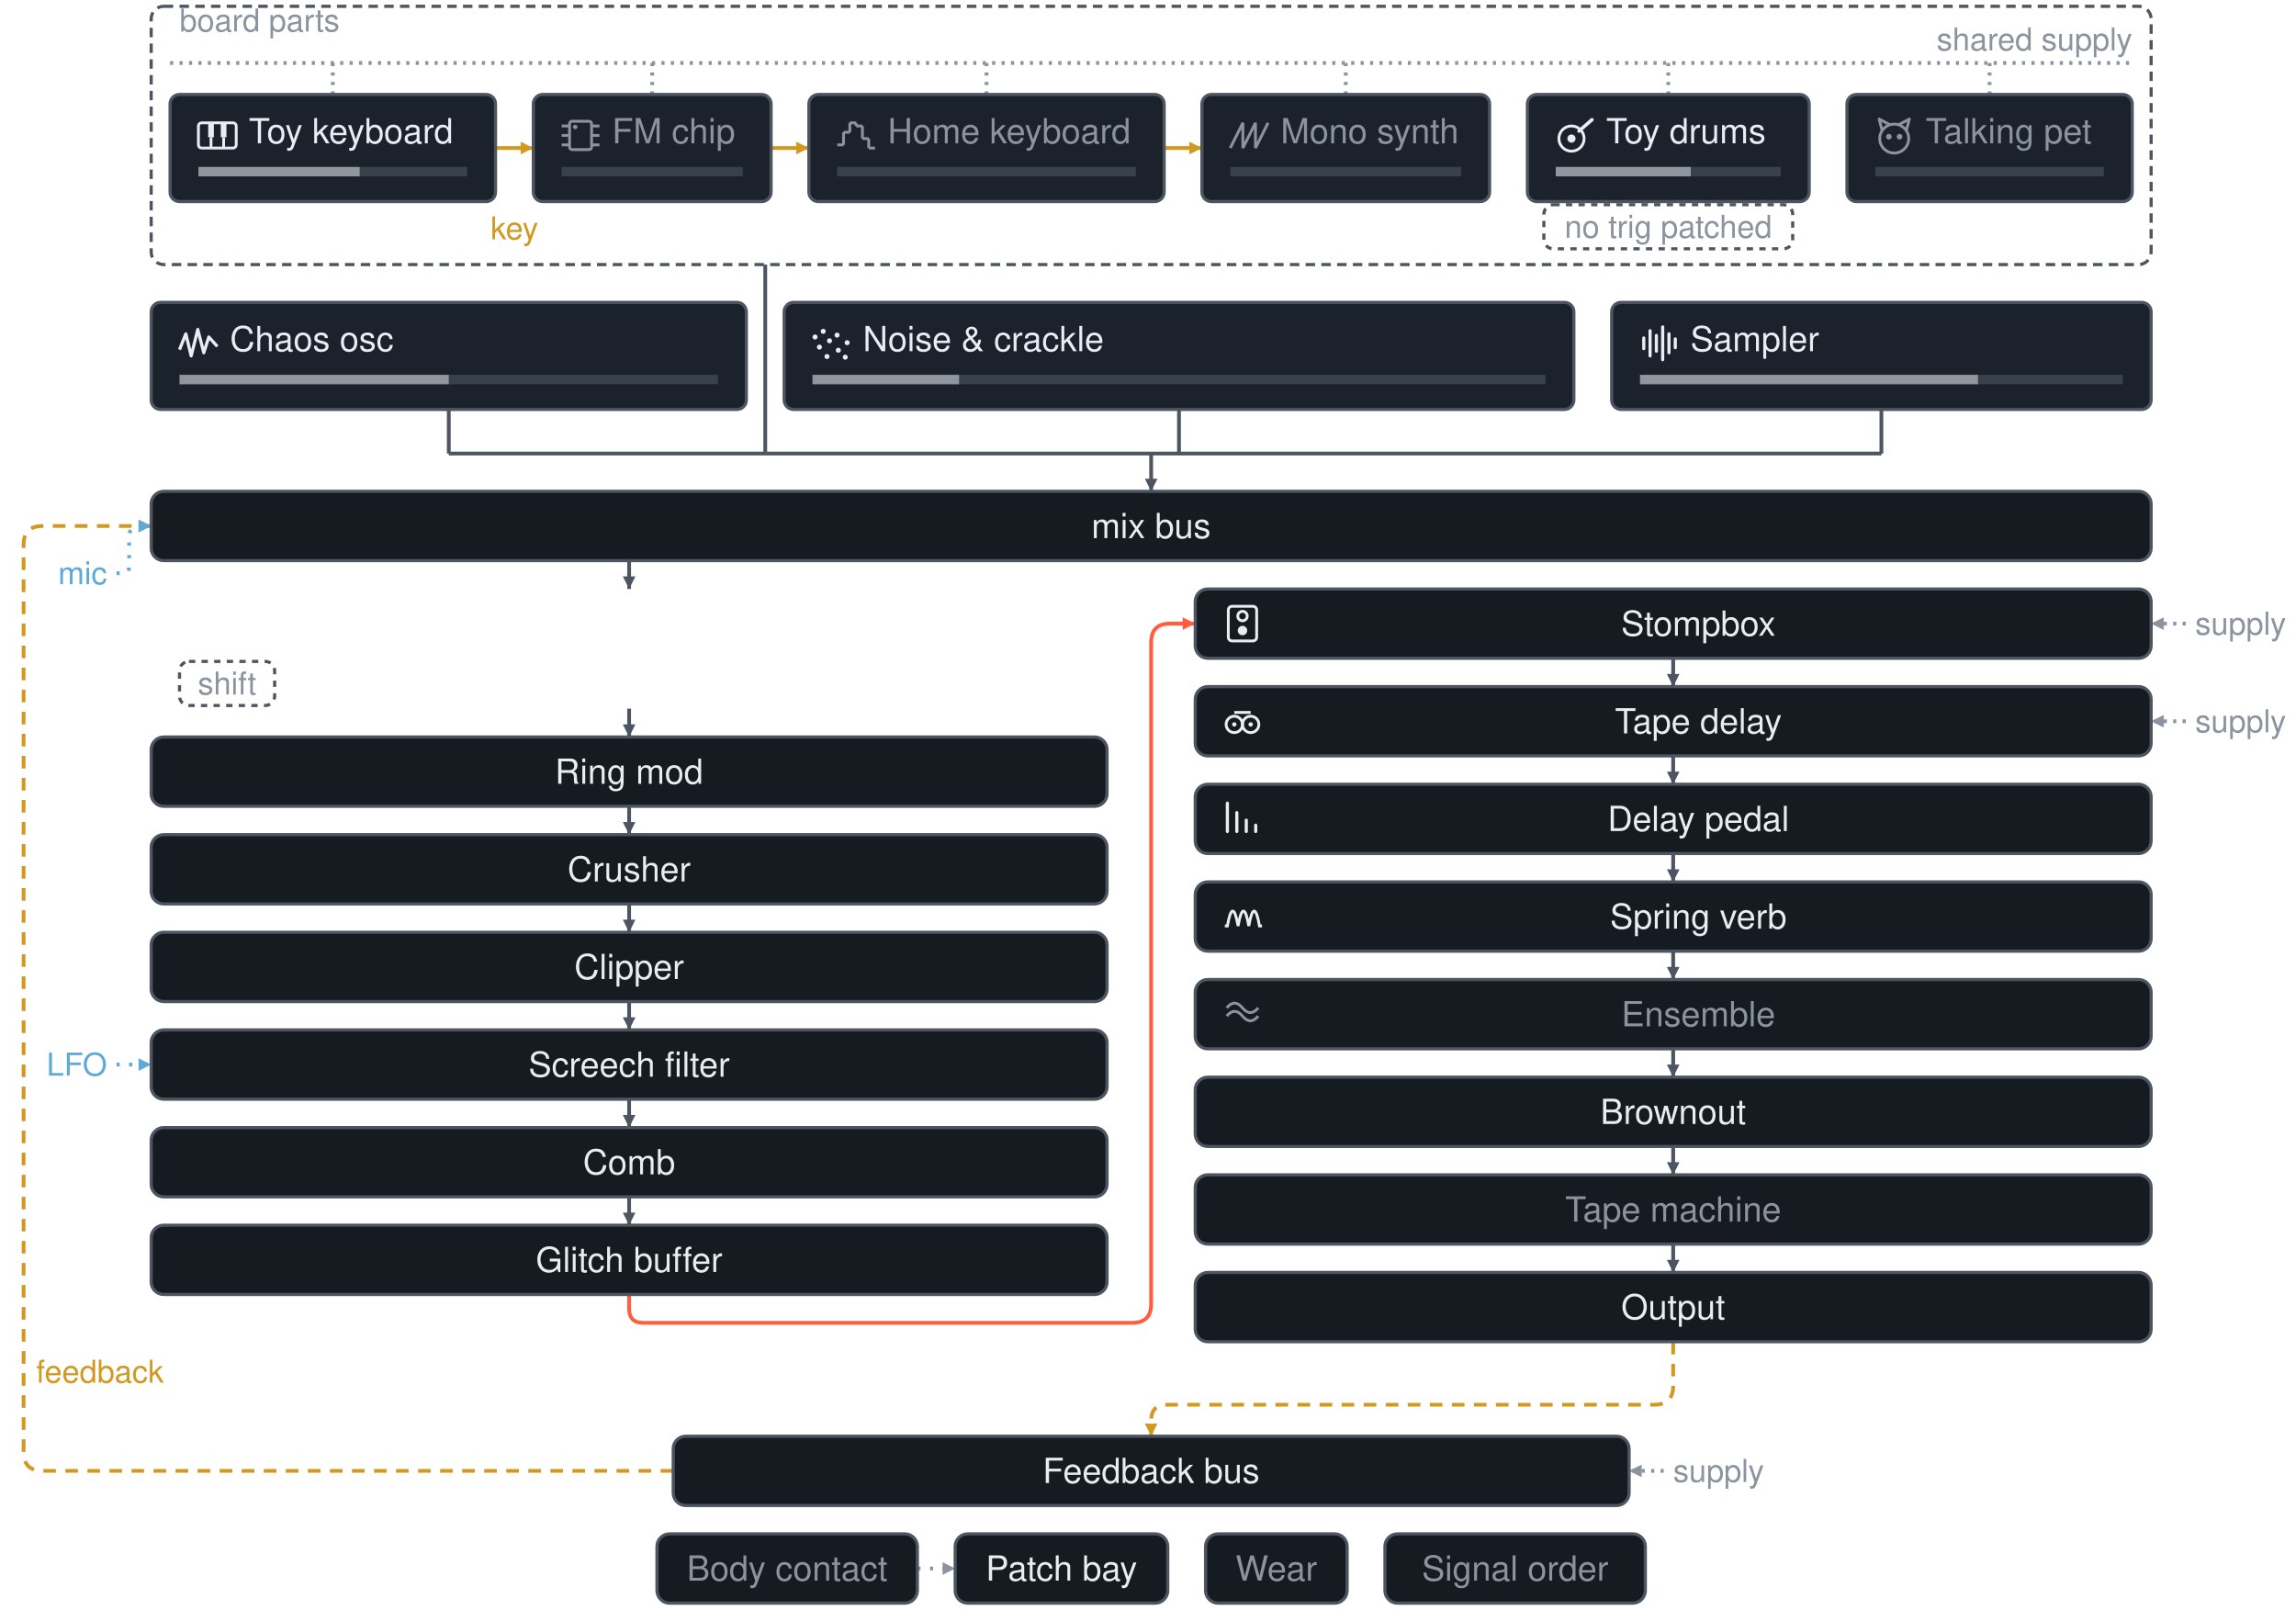
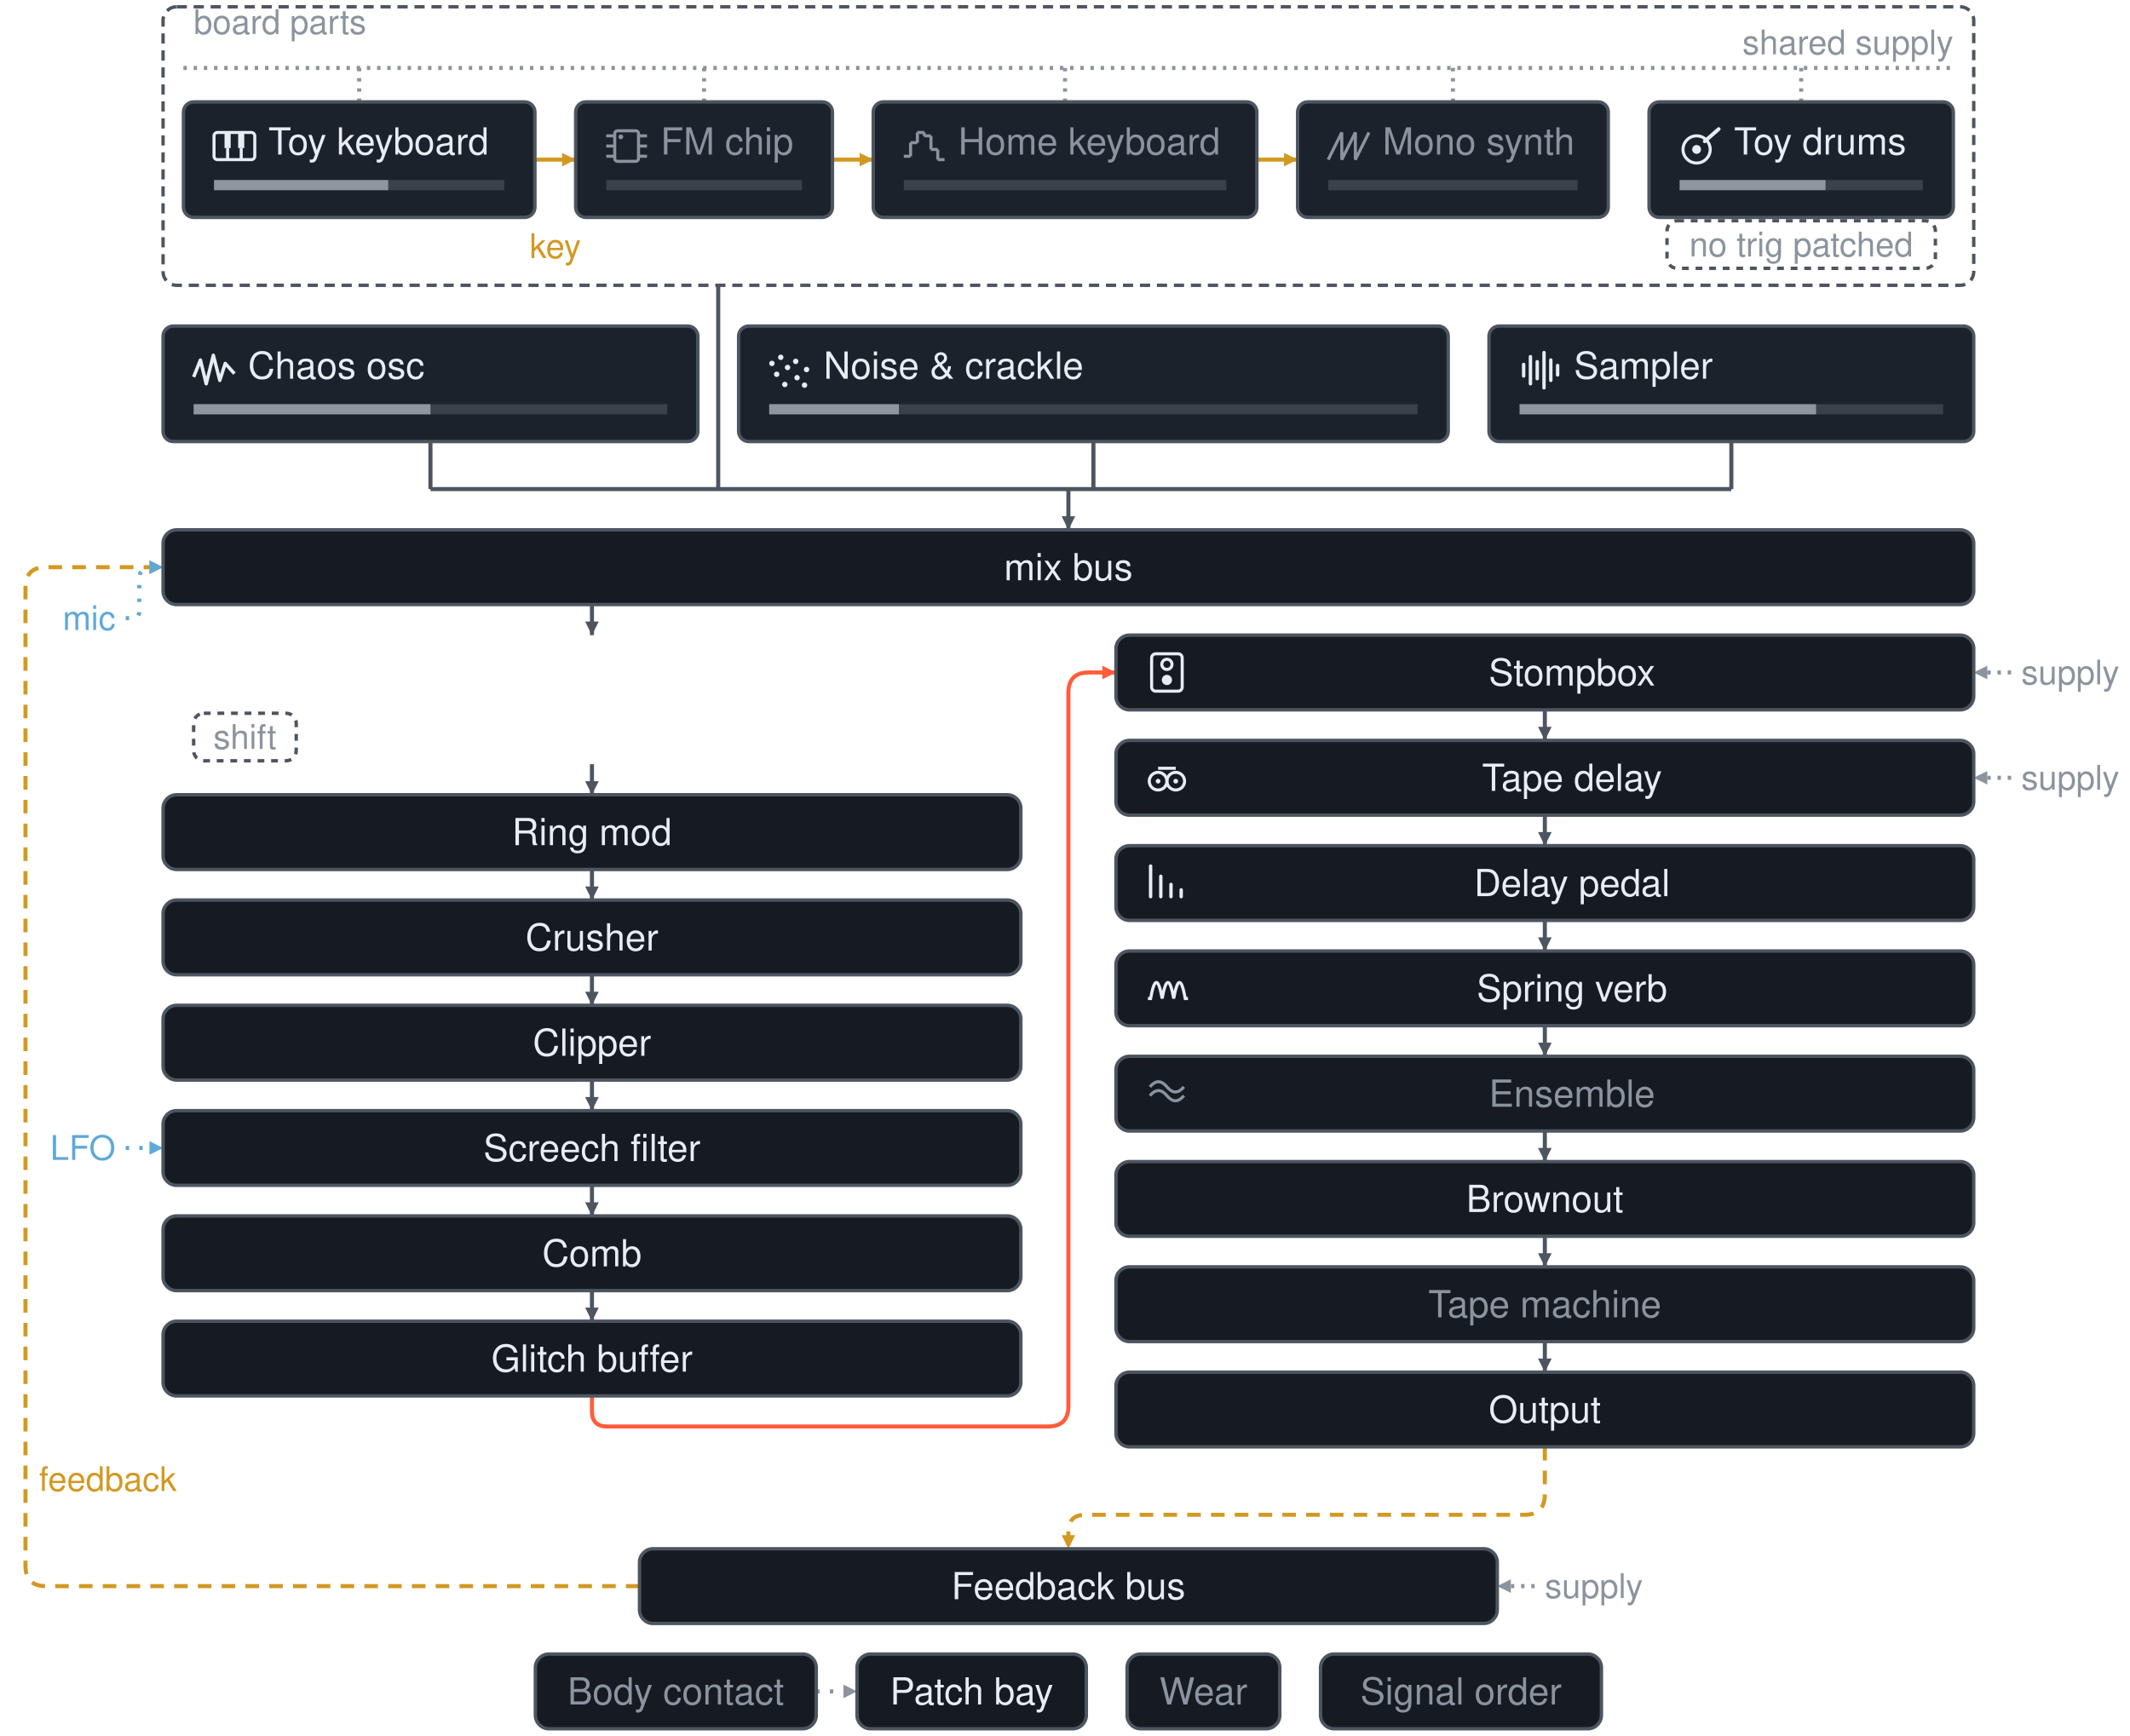
- <svg xmlns="http://www.w3.org/2000/svg" viewBox="0 0 729 511" width="729" height="511" font-family="Helvetica, Arial, sans-serif">
-   <g class="wire">
-     <path class="line" d="M 54 20 L 677 20" fill="none" stroke="#8b949e" stroke-width="1.2" stroke-dasharray="1 2" />
-     <path class="head" d="" fill="#8b949e" />
-     <text x="677" y="16" fill="#8b949e" font-size="10" text-anchor="end">shared supply</text>
-   </g>
-   <g class="wire">
-     <path class="line" d="M 105.67 20 L 105.67 30" fill="none" stroke="#8b949e" stroke-width="1.2" stroke-dasharray="1 2" />
-     <path class="head" d="" fill="#8b949e" />
-   </g>
-   <g class="wire">
-     <path class="line" d="M 529.7 20 L 529.7 30" fill="none" stroke="#8b949e" stroke-width="1.2" stroke-dasharray="1 2" />
-     <path class="head" d="" fill="#8b949e" />
-   </g>
-   <g class="wire">
-     <path class="line" d="M 207.08 20 L 207.08 30" fill="none" stroke="#8b949e" stroke-width="1.2" stroke-dasharray="1 2" />
-     <path class="head" d="" fill="#8b949e" />
-   </g>
-   <g class="wire">
-     <path class="line" d="M 313.23 20 L 313.23 30" fill="none" stroke="#8b949e" stroke-width="1.2" stroke-dasharray="1 2" />
-     <path class="head" d="" fill="#8b949e" />
-   </g>
-   <g class="wire">
-     <path class="line" d="M 427.29 20 L 427.29 30" fill="none" stroke="#8b949e" stroke-width="1.2" stroke-dasharray="1 2" />
-     <path class="head" d="" fill="#8b949e" />
-   </g>
-   <g class="wire">
-     <path class="line" d="M 631.72 20 L 631.72 30" fill="none" stroke="#8b949e" stroke-width="1.2" stroke-dasharray="1 2" />
-     <path class="head" d="" fill="#8b949e" />
-   </g>
-   <g class="wire">
-     <path class="line" d="M 157.33 47 L 169.33 47" fill="none" stroke="#d29922" stroke-width="1.2" />
-     <path class="head" d="M 169.33 47 L 165.33 49 L 165.33 45 Z" fill="#d29922" />
-     <text x="163.333" y="76" fill="#d29922" font-size="10" text-anchor="middle">key</text>
-   </g>
-   <g class="wire">
-     <path class="line" d="M 244.83 47 L 256.83 47" fill="none" stroke="#d29922" stroke-width="1.2" />
-     <path class="head" d="M 256.83 47 L 252.83 49 L 252.83 45 Z" fill="#d29922" />
-   </g>
-   <g class="wire">
-     <path class="line" d="M 369.62 47 L 381.62 47" fill="none" stroke="#d29922" stroke-width="1.2" />
-     <path class="head" d="M 381.62 47 L 377.62 49 L 377.62 45 Z" fill="#d29922" />
-   </g>
-   <g class="wire">
-     <path class="line" d="M 242.97 84 L 242.97 144" fill="none" stroke="#4d5560" stroke-width="1.2" />
-     <path class="head" d="" fill="#4d5560" />
-   </g>
-   <g class="wire">
-     <path class="line" d="M 142.49 130 L 142.49 144" fill="none" stroke="#4d5560" stroke-width="1.2" />
-     <path class="head" d="" fill="#4d5560" />
-   </g>
-   <g class="wire">
-     <path class="line" d="M 374.34 130 L 374.34 144" fill="none" stroke="#4d5560" stroke-width="1.2" />
-     <path class="head" d="" fill="#4d5560" />
-   </g>
-   <g class="wire">
-     <path class="line" d="M 597.36 130 L 597.36 144" fill="none" stroke="#4d5560" stroke-width="1.2" />
-     <path class="head" d="" fill="#4d5560" />
-   </g>
-   <g class="wire">
-     <path class="line" d="M 142.49 144 L 597.36 144" fill="none" stroke="#4d5560" stroke-width="1.2" />
-     <path class="head" d="" fill="#4d5560" />
-   </g>
-   <g class="wire">
-     <path class="line" d="M 365.5 144 L 365.5 156" fill="none" stroke="#4d5560" stroke-width="1.2" />
-     <path class="head" d="M 365.5 156 L 363.5 152 L 367.5 152 Z" fill="#4d5560" />
-   </g>
-   <g class="wire">
-     <path class="line" d="M 199.75 178 L 199.75 187" fill="none" stroke="#4d5560" stroke-width="1.2" />
-     <path class="head" d="M 199.75 187 L 197.75 183 L 201.75 183 Z" fill="#4d5560" />
-   </g>
-   <g class="wire">
-     <path class="line" d="M 199.75 225 L 199.75 234" fill="none" stroke="#4d5560" stroke-width="1.2" />
-     <path class="head" d="M 199.75 234 L 197.75 230 L 201.75 230 Z" fill="#4d5560" />
-   </g>
-   <g class="wire">
-     <path class="line" d="M 199.75 256 L 199.75 265" fill="none" stroke="#4d5560" stroke-width="1.2" />
-     <path class="head" d="M 199.75 265 L 197.75 261 L 201.75 261 Z" fill="#4d5560" />
-   </g>
-   <g class="wire">
-     <path class="line" d="M 199.75 287 L 199.75 296" fill="none" stroke="#4d5560" stroke-width="1.2" />
-     <path class="head" d="M 199.75 296 L 197.75 292 L 201.75 292 Z" fill="#4d5560" />
-   </g>
-   <g class="wire">
-     <path class="line" d="M 199.75 318 L 199.75 327" fill="none" stroke="#4d5560" stroke-width="1.2" />
-     <path class="head" d="M 199.75 327 L 197.75 323 L 201.75 323 Z" fill="#4d5560" />
-   </g>
-   <g class="wire">
-     <path class="line" d="M 199.75 349 L 199.75 358" fill="none" stroke="#4d5560" stroke-width="1.2" />
-     <path class="head" d="M 199.75 358 L 197.75 354 L 201.75 354 Z" fill="#4d5560" />
-   </g>
-   <g class="wire">
-     <path class="line" d="M 199.75 380 L 199.75 389" fill="none" stroke="#4d5560" stroke-width="1.2" />
-     <path class="head" d="M 199.75 389 L 197.75 385 L 201.75 385 Z" fill="#4d5560" />
-   </g>
-   <g class="wire">
-     <path class="line" d="M 531.25 209 L 531.25 218" fill="none" stroke="#4d5560" stroke-width="1.2" />
-     <path class="head" d="M 531.25 218 L 529.25 214 L 533.25 214 Z" fill="#4d5560" />
-   </g>
-   <g class="wire">
-     <path class="line" d="M 531.25 240 L 531.25 249" fill="none" stroke="#4d5560" stroke-width="1.2" />
-     <path class="head" d="M 531.25 249 L 529.25 245 L 533.25 245 Z" fill="#4d5560" />
-   </g>
-   <g class="wire">
-     <path class="line" d="M 531.25 271 L 531.25 280" fill="none" stroke="#4d5560" stroke-width="1.2" />
-     <path class="head" d="M 531.25 280 L 529.25 276 L 533.25 276 Z" fill="#4d5560" />
-   </g>
-   <g class="wire">
-     <path class="line" d="M 531.25 302 L 531.25 311" fill="none" stroke="#4d5560" stroke-width="1.2" />
-     <path class="head" d="M 531.25 311 L 529.25 307 L 533.25 307 Z" fill="#4d5560" />
-   </g>
-   <g class="wire">
-     <path class="line" d="M 531.25 333 L 531.25 342" fill="none" stroke="#4d5560" stroke-width="1.2" />
-     <path class="head" d="M 531.25 342 L 529.25 338 L 533.25 338 Z" fill="#4d5560" />
-   </g>
-   <g class="wire">
-     <path class="line" d="M 531.25 364 L 531.25 373" fill="none" stroke="#4d5560" stroke-width="1.2" />
-     <path class="head" d="M 531.25 373 L 529.25 369 L 533.25 369 Z" fill="#4d5560" />
-   </g>
-   <g class="wire">
-     <path class="line" d="M 531.25 395 L 531.25 404" fill="none" stroke="#4d5560" stroke-width="1.2" />
-     <path class="head" d="M 531.25 404 L 529.25 400 L 533.25 400 Z" fill="#4d5560" />
-   </g>
-   <g class="wire">
-     <path class="line" d="M 199.75 411 L 199.75 415.5 Q 199.75 420 204.25 420 L 359.5 420 Q 365.5 420 365.5 414 L 365.5 204 Q 365.5 198 371.5 198 L 379.5 198" fill="none" stroke="#ff5d3b" stroke-width="1.2" />
-     <path class="head" d="M 379.5 198 L 375.5 200 L 375.5 196 Z" fill="#ff5d3b" />
-   </g>
-   <g class="wire">
-     <path class="line" d="M 531.25 426 L 531.25 440 Q 531.25 446 525.25 446 L 370.5 446 Q 365.5 446 365.5 451 L 365.5 456" fill="none" stroke="#d29922" stroke-width="1.2" stroke-dasharray="4 3" />
-     <path class="head" d="M 365.5 456 L 363.5 452 L 367.5 452 Z" fill="#d29922" />
-   </g>
-   <g class="wire">
-     <path class="line" d="M 213.75 467 L 13.5 467 Q 7.5 467 7.5 461 L 7.5 173 Q 7.5 167 13.5 167 L 48 167" fill="none" stroke="#d29922" stroke-width="1.2" stroke-dasharray="4 3" />
+ <svg xmlns="http://www.w3.org/2000/svg" viewBox="0 0 627 511" width="627" height="511" font-family="Helvetica, Arial, sans-serif">
+   <g class="wire">
+     <path class="line" d="M 54 20 L 575 20" fill="none" stroke="#8b949e" stroke-width="1.2" stroke-dasharray="1 2" />
+     <path class="head" d="" fill="#8b949e" />
+     <text x="575" y="16" fill="#8b949e" font-size="10" text-anchor="end">shared supply</text>
+   </g>
+   <g class="wire">
+     <path class="line" d="M 105.73 20 L 105.73 30" fill="none" stroke="#8b949e" stroke-width="1.2" stroke-dasharray="1 2" />
+     <path class="head" d="" fill="#8b949e" />
+   </g>
+   <g class="wire">
+     <path class="line" d="M 530.21 20 L 530.21 30" fill="none" stroke="#8b949e" stroke-width="1.2" stroke-dasharray="1 2" />
+     <path class="head" d="" fill="#8b949e" />
+   </g>
+   <g class="wire">
+     <path class="line" d="M 207.25 20 L 207.25 30" fill="none" stroke="#8b949e" stroke-width="1.2" stroke-dasharray="1 2" />
+     <path class="head" d="" fill="#8b949e" />
+   </g>
+   <g class="wire">
+     <path class="line" d="M 313.51 20 L 313.51 30" fill="none" stroke="#8b949e" stroke-width="1.2" stroke-dasharray="1 2" />
+     <path class="head" d="" fill="#8b949e" />
+   </g>
+   <g class="wire">
+     <path class="line" d="M 427.7 20 L 427.7 30" fill="none" stroke="#8b949e" stroke-width="1.2" stroke-dasharray="1 2" />
+     <path class="head" d="" fill="#8b949e" />
+   </g>
+   <g class="wire">
+     <path class="line" d="M 157.46 47 L 169.46 47" fill="none" stroke="#d29922" stroke-width="1.2" />
+     <path class="head" d="M 169.46 47 L 165.46 49 L 165.46 45 Z" fill="#d29922" />
+     <text x="163.457" y="76" fill="#d29922" font-size="10" text-anchor="middle">key</text>
+   </g>
+   <g class="wire">
+     <path class="line" d="M 245.04 47 L 257.04 47" fill="none" stroke="#d29922" stroke-width="1.2" />
+     <path class="head" d="M 257.04 47 L 253.04 49 L 253.04 45 Z" fill="#d29922" />
+   </g>
+   <g class="wire">
+     <path class="line" d="M 369.97 47 L 381.97 47" fill="none" stroke="#d29922" stroke-width="1.2" />
+     <path class="head" d="M 381.97 47 L 377.97 49 L 377.97 45 Z" fill="#d29922" />
+   </g>
+   <g class="wire">
+     <path class="line" d="M 211.42 84 L 211.42 144" fill="none" stroke="#4d5560" stroke-width="1.2" />
+     <path class="head" d="" fill="#4d5560" />
+   </g>
+   <g class="wire">
+     <path class="line" d="M 126.71 130 L 126.71 144" fill="none" stroke="#4d5560" stroke-width="1.2" />
+     <path class="head" d="" fill="#4d5560" />
+   </g>
+   <g class="wire">
+     <path class="line" d="M 321.87 130 L 321.87 144" fill="none" stroke="#4d5560" stroke-width="1.2" />
+     <path class="head" d="" fill="#4d5560" />
+   </g>
+   <g class="wire">
+     <path class="line" d="M 509.65 130 L 509.65 144" fill="none" stroke="#4d5560" stroke-width="1.2" />
+     <path class="head" d="" fill="#4d5560" />
+   </g>
+   <g class="wire">
+     <path class="line" d="M 126.71 144 L 509.65 144" fill="none" stroke="#4d5560" stroke-width="1.2" />
+     <path class="head" d="" fill="#4d5560" />
+   </g>
+   <g class="wire">
+     <path class="line" d="M 314.5 144 L 314.5 156" fill="none" stroke="#4d5560" stroke-width="1.2" />
+     <path class="head" d="M 314.5 156 L 312.5 152 L 316.5 152 Z" fill="#4d5560" />
+   </g>
+   <g class="wire">
+     <path class="line" d="M 174.25 178 L 174.25 187" fill="none" stroke="#4d5560" stroke-width="1.2" />
+     <path class="head" d="M 174.25 187 L 172.25 183 L 176.25 183 Z" fill="#4d5560" />
+   </g>
+   <g class="wire">
+     <path class="line" d="M 174.25 225 L 174.25 234" fill="none" stroke="#4d5560" stroke-width="1.2" />
+     <path class="head" d="M 174.25 234 L 172.25 230 L 176.25 230 Z" fill="#4d5560" />
+   </g>
+   <g class="wire">
+     <path class="line" d="M 174.25 256 L 174.25 265" fill="none" stroke="#4d5560" stroke-width="1.2" />
+     <path class="head" d="M 174.25 265 L 172.25 261 L 176.25 261 Z" fill="#4d5560" />
+   </g>
+   <g class="wire">
+     <path class="line" d="M 174.25 287 L 174.25 296" fill="none" stroke="#4d5560" stroke-width="1.2" />
+     <path class="head" d="M 174.25 296 L 172.25 292 L 176.25 292 Z" fill="#4d5560" />
+   </g>
+   <g class="wire">
+     <path class="line" d="M 174.25 318 L 174.25 327" fill="none" stroke="#4d5560" stroke-width="1.2" />
+     <path class="head" d="M 174.25 327 L 172.25 323 L 176.25 323 Z" fill="#4d5560" />
+   </g>
+   <g class="wire">
+     <path class="line" d="M 174.25 349 L 174.25 358" fill="none" stroke="#4d5560" stroke-width="1.2" />
+     <path class="head" d="M 174.25 358 L 172.25 354 L 176.25 354 Z" fill="#4d5560" />
+   </g>
+   <g class="wire">
+     <path class="line" d="M 174.25 380 L 174.25 389" fill="none" stroke="#4d5560" stroke-width="1.2" />
+     <path class="head" d="M 174.25 389 L 172.25 385 L 176.25 385 Z" fill="#4d5560" />
+   </g>
+   <g class="wire">
+     <path class="line" d="M 454.75 209 L 454.75 218" fill="none" stroke="#4d5560" stroke-width="1.2" />
+     <path class="head" d="M 454.75 218 L 452.75 214 L 456.75 214 Z" fill="#4d5560" />
+   </g>
+   <g class="wire">
+     <path class="line" d="M 454.75 240 L 454.75 249" fill="none" stroke="#4d5560" stroke-width="1.2" />
+     <path class="head" d="M 454.75 249 L 452.75 245 L 456.75 245 Z" fill="#4d5560" />
+   </g>
+   <g class="wire">
+     <path class="line" d="M 454.75 271 L 454.75 280" fill="none" stroke="#4d5560" stroke-width="1.2" />
+     <path class="head" d="M 454.75 280 L 452.75 276 L 456.75 276 Z" fill="#4d5560" />
+   </g>
+   <g class="wire">
+     <path class="line" d="M 454.75 302 L 454.75 311" fill="none" stroke="#4d5560" stroke-width="1.2" />
+     <path class="head" d="M 454.75 311 L 452.75 307 L 456.75 307 Z" fill="#4d5560" />
+   </g>
+   <g class="wire">
+     <path class="line" d="M 454.75 333 L 454.75 342" fill="none" stroke="#4d5560" stroke-width="1.2" />
+     <path class="head" d="M 454.75 342 L 452.75 338 L 456.75 338 Z" fill="#4d5560" />
+   </g>
+   <g class="wire">
+     <path class="line" d="M 454.75 364 L 454.75 373" fill="none" stroke="#4d5560" stroke-width="1.2" />
+     <path class="head" d="M 454.75 373 L 452.75 369 L 456.75 369 Z" fill="#4d5560" />
+   </g>
+   <g class="wire">
+     <path class="line" d="M 454.75 395 L 454.75 404" fill="none" stroke="#4d5560" stroke-width="1.2" />
+     <path class="head" d="M 454.75 404 L 452.75 400 L 456.75 400 Z" fill="#4d5560" />
+   </g>
+   <g class="wire">
+     <path class="line" d="M 174.25 411 L 174.25 415.5 Q 174.25 420 178.75 420 L 308.5 420 Q 314.5 420 314.5 414 L 314.5 204 Q 314.5 198 320.5 198 L 328.5 198" fill="none" stroke="#ff5d3b" stroke-width="1.2" />
+     <path class="head" d="M 328.5 198 L 324.5 200 L 324.5 196 Z" fill="#ff5d3b" />
+   </g>
+   <g class="wire">
+     <path class="line" d="M 454.75 426 L 454.75 440 Q 454.75 446 448.75 446 L 319.5 446 Q 314.5 446 314.5 451 L 314.5 456" fill="none" stroke="#d29922" stroke-width="1.2" stroke-dasharray="4 3" />
+     <path class="head" d="M 314.5 456 L 312.5 452 L 316.5 452 Z" fill="#d29922" />
+   </g>
+   <g class="wire">
+     <path class="line" d="M 188.25 467 L 13.5 467 Q 7.5 467 7.5 461 L 7.5 173 Q 7.5 167 13.5 167 L 48 167" fill="none" stroke="#d29922" stroke-width="1.2" stroke-dasharray="4 3" />
    <path class="head" d="M 48 167 L 44 169 L 44 165 Z" fill="#d29922" />
    <text x="11.5" y="439" fill="#d29922" font-size="10" text-anchor="start">feedback</text>
  </g>
  <g class="wire">
-     <path class="line" d="M 291.28 498 L 303.28 498" fill="none" stroke="#8b949e" stroke-width="1.2" stroke-dasharray="1 3" />
-     <path class="head" d="M 303.28 498 L 299.28 500 L 299.28 496 Z" fill="#8b949e" />
+     <path class="line" d="M 240.28 498 L 252.28 498" fill="none" stroke="#8b949e" stroke-width="1.2" stroke-dasharray="1 3" />
+     <path class="head" d="M 252.28 498 L 248.28 500 L 248.28 496 Z" fill="#8b949e" />
  </g>
  <g class="wire">
    <path class="line" d="M 37 182 L 39 182 Q 41 182 41 180 L 41 170.5 Q 41 167 44.5 167 L 48 167" fill="none" stroke="#5ea9d8" stroke-width="1.2" stroke-dasharray="1 3" />
    <path class="head" d="M 48 167 L 44 169 L 44 165 Z" fill="#5ea9d8" />
  </g>
  <g class="wire">
-     <path class="line" d="M 694 198 L 683 198" fill="none" stroke="#8b949e" stroke-width="1.2" stroke-dasharray="1 2" />
-     <path class="head" d="M 683 198 L 687 196 L 687 200 Z" fill="#8b949e" />
-   </g>
-   <g class="wire">
-     <path class="line" d="M 694 229 L 683 229" fill="none" stroke="#8b949e" stroke-width="1.2" stroke-dasharray="1 2" />
-     <path class="head" d="M 683 229 L 687 227 L 687 231 Z" fill="#8b949e" />
+     <path class="line" d="M 592 198 L 581 198" fill="none" stroke="#8b949e" stroke-width="1.2" stroke-dasharray="1 2" />
+     <path class="head" d="M 581 198 L 585 196 L 585 200 Z" fill="#8b949e" />
+   </g>
+   <g class="wire">
+     <path class="line" d="M 592 229 L 581 229" fill="none" stroke="#8b949e" stroke-width="1.2" stroke-dasharray="1 2" />
+     <path class="head" d="M 581 229 L 585 227 L 585 231 Z" fill="#8b949e" />
  </g>
  <g class="wire">
    <path class="line" d="M 37 338 L 48 338" fill="none" stroke="#5ea9d8" stroke-width="1.2" stroke-dasharray="1 3" />
    <path class="head" d="M 48 338 L 44 340 L 44 336 Z" fill="#5ea9d8" />
  </g>
  <g class="wire">
-     <path class="line" d="M 528.25 467 L 517.25 467" fill="none" stroke="#8b949e" stroke-width="1.2" stroke-dasharray="1 2" />
-     <path class="head" d="M 517.25 467 L 521.25 465 L 521.25 469 Z" fill="#8b949e" />
-   </g>
-   <g class="node">
-     <rect x="48" y="2" width="635" height="82" rx="4" fill="none" stroke="#4d5560" stroke-dasharray="3 2" />
+     <path class="line" d="M 451.75 467 L 440.75 467" fill="none" stroke="#8b949e" stroke-width="1.2" stroke-dasharray="1 2" />
+     <path class="head" d="M 440.75 467 L 444.75 465 L 444.75 469 Z" fill="#8b949e" />
+   </g>
+   <g class="node">
+     <rect x="48" y="2" width="533" height="82" rx="4" fill="none" stroke="#4d5560" stroke-dasharray="3 2" />
    <text x="57" y="10" fill="#8b949e" font-size="10" text-anchor="start">board parts</text>
  </g>
  <g class="node">
-     <rect class="box" x="54" y="30" width="103.333" height="34" rx="3" fill="#1c222b" stroke="#4d5560" stroke-width="1" />
+     <rect class="box" x="54" y="30" width="103.457" height="34" rx="3" fill="#1c222b" stroke="#4d5560" stroke-width="1" />
    <g class="glyph">
      <rect x="63" y="39" width="12" height="8" rx="1" fill="none" stroke="#e6edf3" stroke-width="0.9" />
      <path d="M 67 43.6 V 47 M 71 43.6 V 47" stroke="#e6edf3" stroke-width="0.9" />
      <rect x="66.1" y="39" width="1.8" height="4.6" fill="#e6edf3" />
      <rect x="70.1" y="39" width="1.8" height="4.6" fill="#e6edf3" />
    </g>
    <text x="79" y="45.5" fill="#e6edf3" font-size="11" text-anchor="start">Toy keyboard</text>
-     <rect x="63" y="53" width="85.333" height="3" fill="#4d5560" fill-opacity="0.6" />
-     <rect x="63" y="53" width="51.2" height="3" fill="#e6edf3" fill-opacity="0.5" />
-   </g>
-   <g class="node">
-     <rect class="box" x="484.962" y="30" width="89.469" height="34" rx="3" fill="#1c222b" stroke="#4d5560" stroke-width="1" />
-     <g class="glyph">
-       <circle cx="498.962" cy="44" r="4" fill="none" stroke="#e6edf3" stroke-width="0.9" />
-       <circle cx="498.962" cy="44" r="1.3" fill="#e6edf3" />
-       <path d="M 505.462 38 L 501.362 41.6" stroke="#e6edf3" stroke-width="1.1" stroke-linecap="round" />
-     </g>
-     <text x="509.962" y="45.5" fill="#e6edf3" font-size="11" text-anchor="start">Toy drums</text>
-     <rect x="493.962" y="53" width="71.469" height="3" fill="#4d5560" fill-opacity="0.6" />
-     <rect x="493.962" y="53" width="42.881" height="3" fill="#e6edf3" fill-opacity="0.5" />
-   </g>
-   <g class="node">
-     <rect class="box" x="169.333" y="30" width="75.494" height="34" rx="3" fill="#1c222b" stroke="#4d5560" stroke-width="1" />
-     <g class="glyph">
-       <rect x="180.833" y="38.5" width="7" height="9" rx="0.8" fill="none" stroke="#8b949e" stroke-width="0.9" />
-       <path d="M 178.333 40 h 2.5 M 187.833 40 h 2.5 M 178.333 43 h 2.5 M 187.833 43 h 2.5 M 178.333 46 h 2.5 M 187.833 46 h 2.5" stroke="#8b949e" stroke-width="0.9" />
-       <circle cx="182.633" cy="40.3" r="0.7" fill="#8b949e" />
-     </g>
-     <text x="194.333" y="45.5" fill="#8b949e" font-size="11" text-anchor="start">FM chip</text>
-     <rect x="178.333" y="53" width="57.494" height="3" fill="#4d5560" fill-opacity="0.6" />
-   </g>
-   <g class="node">
-     <rect class="box" x="256.827" y="30" width="112.796" height="34" rx="3" fill="#1c222b" stroke="#4d5560" stroke-width="1" />
-     <g class="glyph">
-       <path d="M 265.827 46 h 2 M 267.827 42 h 2 M 269.827 39 h 2 M 271.827 40 h 2 M 273.827 44 h 2 M 275.827 47 h 2 M 267.827 46 V 42 M 269.827 42 V 39 M 271.827 39 V 40 M 273.827 40 V 44 M 275.827 44 V 47" fill="none" stroke="#8b949e" stroke-width="0.9" stroke-linejoin="miter" />
-     </g>
-     <text x="281.827" y="45.5" fill="#8b949e" font-size="11" text-anchor="start">Home keyboard</text>
-     <rect x="265.827" y="53" width="94.796" height="3" fill="#4d5560" fill-opacity="0.6" />
-   </g>
-   <g class="node">
-     <rect class="box" x="381.623" y="30" width="91.339" height="34" rx="3" fill="#1c222b" stroke="#4d5560" stroke-width="1" />
-     <g class="glyph">
-       <path d="M 390.623 47 L 394.623 39 V 47 L 398.623 39 V 47 L 402.623 39" fill="none" stroke="#8b949e" stroke-width="0.9" stroke-linejoin="miter" />
-     </g>
-     <text x="406.623" y="45.5" fill="#8b949e" font-size="11" text-anchor="start">Mono synth</text>
-     <rect x="390.623" y="53" width="73.339" height="3" fill="#4d5560" fill-opacity="0.6" />
-   </g>
-   <g class="node">
-     <rect class="box" x="586.431" y="30" width="90.569" height="34" rx="3" fill="#1c222b" stroke="#4d5560" stroke-width="1" />
-     <g class="glyph">
-       <path d="M 597.631 41.6 L 596.631 37.8 L 600.031 39.6 M 605.231 41.6 L 606.231 37.8 L 602.831 39.6" fill="none" stroke="#8b949e" stroke-width="0.9" stroke-linejoin="round" />
-       <circle cx="601.431" cy="44" r="4.6" fill="none" stroke="#8b949e" stroke-width="0.9" />
-       <circle cx="599.731" cy="43.4" r="0.9" fill="#8b949e" />
-       <circle cx="603.131" cy="43.4" r="0.9" fill="#8b949e" />
-     </g>
-     <text x="611.431" y="45.5" fill="#8b949e" font-size="11" text-anchor="start">Talking pet</text>
-     <rect x="595.431" y="53" width="72.569" height="3" fill="#4d5560" fill-opacity="0.6" />
-   </g>
-   <g class="node">
-     <rect class="box" x="48" y="96" width="188.971" height="34" rx="3" fill="#1c222b" stroke="#4d5560" stroke-width="1" />
+     <rect x="63" y="53" width="85.457" height="3" fill="#4d5560" fill-opacity="0.6" />
+     <rect x="63" y="53" width="51.274" height="3" fill="#e6edf3" fill-opacity="0.5" />
+   </g>
+   <g class="node">
+     <rect class="box" x="485.424" y="30" width="89.576" height="34" rx="3" fill="#1c222b" stroke="#4d5560" stroke-width="1" />
+     <g class="glyph">
+       <circle cx="499.424" cy="44" r="4" fill="none" stroke="#e6edf3" stroke-width="0.9" />
+       <circle cx="499.424" cy="44" r="1.3" fill="#e6edf3" />
+       <path d="M 505.924 38 L 501.824 41.6" stroke="#e6edf3" stroke-width="1.1" stroke-linecap="round" />
+     </g>
+     <text x="510.424" y="45.5" fill="#e6edf3" font-size="11" text-anchor="start">Toy drums</text>
+     <rect x="494.424" y="53" width="71.576" height="3" fill="#4d5560" fill-opacity="0.6" />
+     <rect x="494.424" y="53" width="42.946" height="3" fill="#e6edf3" fill-opacity="0.5" />
+   </g>
+   <g class="node">
+     <rect class="box" x="169.457" y="30" width="75.585" height="34" rx="3" fill="#1c222b" stroke="#4d5560" stroke-width="1" />
+     <g class="glyph">
+       <rect x="180.957" y="38.5" width="7" height="9" rx="0.8" fill="none" stroke="#8b949e" stroke-width="0.9" />
+       <path d="M 178.457 40 h 2.5 M 187.957 40 h 2.5 M 178.457 43 h 2.5 M 187.957 43 h 2.5 M 178.457 46 h 2.5 M 187.957 46 h 2.5" stroke="#8b949e" stroke-width="0.9" />
+       <circle cx="182.757" cy="40.3" r="0.7" fill="#8b949e" />
+     </g>
+     <text x="194.457" y="45.5" fill="#8b949e" font-size="11" text-anchor="start">FM chip</text>
+     <rect x="178.457" y="53" width="57.585" height="3" fill="#4d5560" fill-opacity="0.6" />
+   </g>
+   <g class="node">
+     <rect class="box" x="257.043" y="30" width="112.932" height="34" rx="3" fill="#1c222b" stroke="#4d5560" stroke-width="1" />
+     <g class="glyph">
+       <path d="M 266.043 46 h 2 M 268.043 42 h 2 M 270.043 39 h 2 M 272.043 40 h 2 M 274.043 44 h 2 M 276.043 47 h 2 M 268.043 46 V 42 M 270.043 42 V 39 M 272.043 39 V 40 M 274.043 40 V 44 M 276.043 44 V 47" fill="none" stroke="#8b949e" stroke-width="0.9" stroke-linejoin="miter" />
+     </g>
+     <text x="282.043" y="45.5" fill="#8b949e" font-size="11" text-anchor="start">Home keyboard</text>
+     <rect x="266.043" y="53" width="94.932" height="3" fill="#4d5560" fill-opacity="0.6" />
+   </g>
+   <g class="node">
+     <rect class="box" x="381.974" y="30" width="91.449" height="34" rx="3" fill="#1c222b" stroke="#4d5560" stroke-width="1" />
+     <g class="glyph">
+       <path d="M 390.974 47 L 394.974 39 V 47 L 398.974 39 V 47 L 402.974 39" fill="none" stroke="#8b949e" stroke-width="0.9" stroke-linejoin="miter" />
+     </g>
+     <text x="406.974" y="45.5" fill="#8b949e" font-size="11" text-anchor="start">Mono synth</text>
+     <rect x="390.974" y="53" width="73.449" height="3" fill="#4d5560" fill-opacity="0.6" />
+   </g>
+   <g class="node">
+     <rect class="box" x="48" y="96" width="157.424" height="34" rx="3" fill="#1c222b" stroke="#4d5560" stroke-width="1" />
    <g class="glyph">
      <path d="M 57 111 L 59 106 L 60.7 113 L 62.8 104.6 L 64.7 112 L 66.3 107 L 69 110" fill="none" stroke="#e6edf3" stroke-width="1" stroke-linejoin="round" />
    </g>
    <text x="73" y="111.5" fill="#e6edf3" font-size="11" text-anchor="start">Chaos osc</text>
-     <rect x="57" y="119" width="170.971" height="3" fill="#4d5560" fill-opacity="0.6" />
-     <rect x="57" y="119" width="85.485" height="3" fill="#e6edf3" fill-opacity="0.5" />
-   </g>
-   <g class="node">
-     <rect class="box" x="248.971" y="96" width="250.742" height="34" rx="3" fill="#1c222b" stroke="#4d5560" stroke-width="1" />
-     <g class="glyph">
-       <path d="M 258.771 106.2 a 0.8 0.8 0 1 0 0.01 0 M 261.371 104.4 a 0.8 0.8 0 1 0 0.01 0 M 260.171 109.4 a 0.8 0.8 0 1 0 0.01 0 M 263.371 107.4 a 0.8 0.8 0 1 0 0.01 0 M 262.571 112.4 a 0.8 0.8 0 1 0 0.01 0 M 265.771 105.6 a 0.8 0.8 0 1 0 0.01 0 M 266.171 110.4 a 0.8 0.8 0 1 0 0.01 0 M 268.971 108 a 0.8 0.8 0 1 0 0.01 0 M 268.371 112.6 a 0.8 0.8 0 1 0 0.01 0" fill="#e6edf3" />
-     </g>
-     <text x="273.971" y="111.5" fill="#e6edf3" font-size="11" text-anchor="start">Noise &amp; crackle</text>
-     <rect x="257.971" y="119" width="232.742" height="3" fill="#4d5560" fill-opacity="0.6" />
-     <rect x="257.971" y="119" width="46.548" height="3" fill="#e6edf3" fill-opacity="0.5" />
-   </g>
-   <g class="node">
-     <rect class="box" x="511.713" y="96" width="171.287" height="34" rx="3" fill="#1c222b" stroke="#4d5560" stroke-width="1" />
-     <g class="glyph">
-       <path d="M 521.913 107.3 v 3.4 M 523.913 105 v 8 M 525.913 106.5 v 5 M 527.913 103.8 v 10.4 M 529.913 106 v 6 M 531.913 107.6 v 2.8" stroke="#e6edf3" stroke-width="1" stroke-linecap="round" />
-     </g>
-     <text x="536.713" y="111.5" fill="#e6edf3" font-size="11" text-anchor="start">Sampler</text>
-     <rect x="520.713" y="119" width="153.287" height="3" fill="#4d5560" fill-opacity="0.6" />
-     <rect x="520.713" y="119" width="107.301" height="3" fill="#e6edf3" fill-opacity="0.5" />
-   </g>
-   <g class="node">
-     <rect class="box" x="48" y="156" width="635" height="22" rx="4" fill="#161b22" stroke="#4d5560" stroke-width="1" />
-     <text x="365.5" y="170.85" fill="#e6edf3" font-size="11" text-anchor="middle">mix bus</text>
+     <rect x="57" y="119" width="139.424" height="3" fill="#4d5560" fill-opacity="0.6" />
+     <rect x="57" y="119" width="69.712" height="3" fill="#e6edf3" fill-opacity="0.5" />
+   </g>
+   <g class="node">
+     <rect class="box" x="217.424" y="96" width="208.884" height="34" rx="3" fill="#1c222b" stroke="#4d5560" stroke-width="1" />
+     <g class="glyph">
+       <path d="M 227.224 106.2 a 0.8 0.8 0 1 0 0.01 0 M 229.824 104.4 a 0.8 0.8 0 1 0 0.01 0 M 228.624 109.4 a 0.8 0.8 0 1 0 0.01 0 M 231.824 107.4 a 0.8 0.8 0 1 0 0.01 0 M 231.024 112.4 a 0.8 0.8 0 1 0 0.01 0 M 234.224 105.6 a 0.8 0.8 0 1 0 0.01 0 M 234.624 110.4 a 0.8 0.8 0 1 0 0.01 0 M 237.424 108 a 0.8 0.8 0 1 0 0.01 0 M 236.824 112.6 a 0.8 0.8 0 1 0 0.01 0" fill="#e6edf3" />
+     </g>
+     <text x="242.424" y="111.5" fill="#e6edf3" font-size="11" text-anchor="start">Noise &amp; crackle</text>
+     <rect x="226.424" y="119" width="190.884" height="3" fill="#4d5560" fill-opacity="0.6" />
+     <rect x="226.424" y="119" width="38.177" height="3" fill="#e6edf3" fill-opacity="0.5" />
+   </g>
+   <g class="node">
+     <rect class="box" x="438.308" y="96" width="142.692" height="34" rx="3" fill="#1c222b" stroke="#4d5560" stroke-width="1" />
+     <g class="glyph">
+       <path d="M 448.508 107.3 v 3.4 M 450.508 105 v 8 M 452.508 106.5 v 5 M 454.508 103.8 v 10.4 M 456.508 106 v 6 M 458.508 107.6 v 2.8" stroke="#e6edf3" stroke-width="1" stroke-linecap="round" />
+     </g>
+     <text x="463.308" y="111.5" fill="#e6edf3" font-size="11" text-anchor="start">Sampler</text>
+     <rect x="447.308" y="119" width="124.692" height="3" fill="#4d5560" fill-opacity="0.6" />
+     <rect x="447.308" y="119" width="87.285" height="3" fill="#e6edf3" fill-opacity="0.5" />
+   </g>
+   <g class="node">
+     <rect class="box" x="48" y="156" width="533" height="22" rx="4" fill="#161b22" stroke="#4d5560" stroke-width="1" />
+     <text x="314.5" y="170.85" fill="#e6edf3" font-size="11" text-anchor="middle">mix bus</text>
  </g>
  <g class="node" />
  <g class="node">
-     <rect class="box" x="48" y="234" width="303.5" height="22" rx="4" fill="#161b22" stroke="#4d5560" stroke-width="1" />
-     <text x="199.75" y="248.85" fill="#e6edf3" font-size="11" text-anchor="middle">Ring mod</text>
-   </g>
-   <g class="node">
-     <rect class="box" x="48" y="265" width="303.5" height="22" rx="4" fill="#161b22" stroke="#4d5560" stroke-width="1" />
-     <text x="199.75" y="279.85" fill="#e6edf3" font-size="11" text-anchor="middle">Crusher</text>
-   </g>
-   <g class="node">
-     <rect class="box" x="48" y="296" width="303.5" height="22" rx="4" fill="#161b22" stroke="#4d5560" stroke-width="1" />
-     <text x="199.75" y="310.85" fill="#e6edf3" font-size="11" text-anchor="middle">Clipper</text>
-   </g>
-   <g class="node">
-     <rect class="box" x="48" y="327" width="303.5" height="22" rx="4" fill="#161b22" stroke="#4d5560" stroke-width="1" />
-     <text x="199.75" y="341.85" fill="#e6edf3" font-size="11" text-anchor="middle">Screech filter</text>
-   </g>
-   <g class="node">
-     <rect class="box" x="48" y="358" width="303.5" height="22" rx="4" fill="#161b22" stroke="#4d5560" stroke-width="1" />
-     <text x="199.75" y="372.85" fill="#e6edf3" font-size="11" text-anchor="middle">Comb</text>
-   </g>
-   <g class="node">
-     <rect class="box" x="48" y="389" width="303.5" height="22" rx="4" fill="#161b22" stroke="#4d5560" stroke-width="1" />
-     <text x="199.75" y="403.85" fill="#e6edf3" font-size="11" text-anchor="middle">Glitch buffer</text>
-   </g>
-   <g class="node">
-     <rect class="box" x="379.5" y="187" width="303.5" height="22" rx="4" fill="#161b22" stroke="#4d5560" stroke-width="1" />
-     <g class="glyph">
-       <rect x="390" y="192.5" width="9" height="11" rx="1.2" fill="none" stroke="#e6edf3" stroke-width="0.9" />
-       <circle cx="394.5" cy="195.6" r="1.5" fill="none" stroke="#e6edf3" stroke-width="0.9" />
-       <circle cx="394.5" cy="200.2" r="1.5" fill="#e6edf3" />
-     </g>
-     <text x="539.25" y="201.85" fill="#e6edf3" font-size="11" text-anchor="middle">Stompbox</text>
-   </g>
-   <g class="node">
-     <rect class="box" x="379.5" y="218" width="303.5" height="22" rx="4" fill="#161b22" stroke="#4d5560" stroke-width="1" />
-     <g class="glyph">
-       <circle cx="391.9" cy="230" r="2.6" fill="none" stroke="#e6edf3" stroke-width="0.9" />
-       <circle cx="391.9" cy="230" r="0.7" fill="#e6edf3" />
-       <circle cx="397.1" cy="230" r="2.6" fill="none" stroke="#e6edf3" stroke-width="0.9" />
-       <circle cx="397.1" cy="230" r="0.7" fill="#e6edf3" />
-       <path d="M 391.9 226.2 H 397.1" stroke="#e6edf3" stroke-width="0.9" />
-     </g>
-     <text x="539.25" y="232.85" fill="#e6edf3" font-size="11" text-anchor="middle">Tape delay</text>
-   </g>
-   <g class="node">
-     <rect class="box" x="379.5" y="249" width="303.5" height="22" rx="4" fill="#161b22" stroke="#4d5560" stroke-width="1" />
-     <g class="glyph">
-       <path d="M 389.7 264 v -9 M 392.7 264 v -6 M 395.7 264 v -3.6 M 398.7 264 v -2" stroke="#e6edf3" stroke-width="1" stroke-linecap="round" />
-     </g>
-     <text x="539.25" y="263.85" fill="#e6edf3" font-size="11" text-anchor="middle">Delay pedal</text>
-   </g>
-   <g class="node">
-     <rect class="box" x="379.5" y="280" width="303.5" height="22" rx="4" fill="#161b22" stroke="#4d5560" stroke-width="1" />
-     <g class="glyph">
-       <path d="M 388.9 294 h 0.8 q 1.7 -9.5 3.4 0 q 1.7 -9.5 3.4 0 q 1.7 -9.5 3.4 0 h 0.8" fill="none" stroke="#e6edf3" stroke-width="0.9" />
-     </g>
-     <text x="539.25" y="294.85" fill="#e6edf3" font-size="11" text-anchor="middle">Spring verb</text>
-   </g>
-   <g class="node">
-     <rect class="box" x="379.5" y="311" width="303.5" height="22" rx="4" fill="#161b22" stroke="#4d5560" stroke-width="1" />
-     <g class="glyph">
-       <path d="M 389.5 320 q 2.5 -3 5 0 q 2.5 3 5 0" fill="none" stroke="#8b949e" stroke-width="0.9" />
-       <path d="M 389.5 322.6 q 2.5 -3 5 0 q 2.5 3 5 0" fill="none" stroke="#8b949e" stroke-width="0.9" />
-     </g>
-     <text x="539.25" y="325.85" fill="#8b949e" font-size="11" text-anchor="middle">Ensemble</text>
-   </g>
-   <g class="node">
-     <rect class="box" x="379.5" y="342" width="303.5" height="22" rx="4" fill="#161b22" stroke="#4d5560" stroke-width="1" />
-     <text x="531.25" y="356.85" fill="#e6edf3" font-size="11" text-anchor="middle">Brownout</text>
-   </g>
-   <g class="node">
-     <rect class="box" x="379.5" y="373" width="303.5" height="22" rx="4" fill="#161b22" stroke="#4d5560" stroke-width="1" />
-     <text x="531.25" y="387.85" fill="#8b949e" font-size="11" text-anchor="middle">Tape machine</text>
-   </g>
-   <g class="node">
-     <rect class="box" x="379.5" y="404" width="303.5" height="22" rx="4" fill="#161b22" stroke="#4d5560" stroke-width="1" />
-     <text x="531.25" y="418.85" fill="#e6edf3" font-size="11" text-anchor="middle">Output</text>
-   </g>
-   <g class="node">
-     <rect class="box" x="213.75" y="456" width="303.5" height="22" rx="4" fill="#161b22" stroke="#4d5560" stroke-width="1" />
-     <text x="365.5" y="470.85" fill="#e6edf3" font-size="11" text-anchor="middle">Feedback bus</text>
-   </g>
-   <g class="node">
-     <rect class="box" x="208.595" y="487" width="82.68" height="22" rx="4" fill="#161b22" stroke="#4d5560" stroke-width="1" />
-     <text x="249.935" y="501.85" fill="#8b949e" font-size="11" text-anchor="middle">Body contact</text>
-   </g>
-   <g class="node">
-     <rect class="box" x="303.275" y="487" width="67.5" height="22" rx="4" fill="#161b22" stroke="#4d5560" stroke-width="1" />
-     <text x="337.025" y="501.85" fill="#e6edf3" font-size="11" text-anchor="middle">Patch bay</text>
-   </g>
-   <g class="node">
-     <rect class="box" x="382.775" y="487" width="44.95" height="22" rx="4" fill="#161b22" stroke="#4d5560" stroke-width="1" />
-     <text x="405.25" y="501.85" fill="#8b949e" font-size="11" text-anchor="middle">Wear</text>
-   </g>
-   <g class="node">
-     <rect class="box" x="439.725" y="487" width="82.68" height="22" rx="4" fill="#161b22" stroke="#4d5560" stroke-width="1" />
-     <text x="481.065" y="501.85" fill="#8b949e" font-size="11" text-anchor="middle">Signal order</text>
+     <rect class="box" x="48" y="234" width="252.5" height="22" rx="4" fill="#161b22" stroke="#4d5560" stroke-width="1" />
+     <text x="174.25" y="248.85" fill="#e6edf3" font-size="11" text-anchor="middle">Ring mod</text>
+   </g>
+   <g class="node">
+     <rect class="box" x="48" y="265" width="252.5" height="22" rx="4" fill="#161b22" stroke="#4d5560" stroke-width="1" />
+     <text x="174.25" y="279.85" fill="#e6edf3" font-size="11" text-anchor="middle">Crusher</text>
+   </g>
+   <g class="node">
+     <rect class="box" x="48" y="296" width="252.5" height="22" rx="4" fill="#161b22" stroke="#4d5560" stroke-width="1" />
+     <text x="174.25" y="310.85" fill="#e6edf3" font-size="11" text-anchor="middle">Clipper</text>
+   </g>
+   <g class="node">
+     <rect class="box" x="48" y="327" width="252.5" height="22" rx="4" fill="#161b22" stroke="#4d5560" stroke-width="1" />
+     <text x="174.25" y="341.85" fill="#e6edf3" font-size="11" text-anchor="middle">Screech filter</text>
+   </g>
+   <g class="node">
+     <rect class="box" x="48" y="358" width="252.5" height="22" rx="4" fill="#161b22" stroke="#4d5560" stroke-width="1" />
+     <text x="174.25" y="372.85" fill="#e6edf3" font-size="11" text-anchor="middle">Comb</text>
+   </g>
+   <g class="node">
+     <rect class="box" x="48" y="389" width="252.5" height="22" rx="4" fill="#161b22" stroke="#4d5560" stroke-width="1" />
+     <text x="174.25" y="403.85" fill="#e6edf3" font-size="11" text-anchor="middle">Glitch buffer</text>
+   </g>
+   <g class="node">
+     <rect class="box" x="328.5" y="187" width="252.5" height="22" rx="4" fill="#161b22" stroke="#4d5560" stroke-width="1" />
+     <g class="glyph">
+       <rect x="339" y="192.5" width="9" height="11" rx="1.2" fill="none" stroke="#e6edf3" stroke-width="0.9" />
+       <circle cx="343.5" cy="195.6" r="1.5" fill="none" stroke="#e6edf3" stroke-width="0.9" />
+       <circle cx="343.5" cy="200.2" r="1.5" fill="#e6edf3" />
+     </g>
+     <text x="462.75" y="201.85" fill="#e6edf3" font-size="11" text-anchor="middle">Stompbox</text>
+   </g>
+   <g class="node">
+     <rect class="box" x="328.5" y="218" width="252.5" height="22" rx="4" fill="#161b22" stroke="#4d5560" stroke-width="1" />
+     <g class="glyph">
+       <circle cx="340.9" cy="230" r="2.6" fill="none" stroke="#e6edf3" stroke-width="0.9" />
+       <circle cx="340.9" cy="230" r="0.7" fill="#e6edf3" />
+       <circle cx="346.1" cy="230" r="2.6" fill="none" stroke="#e6edf3" stroke-width="0.9" />
+       <circle cx="346.1" cy="230" r="0.7" fill="#e6edf3" />
+       <path d="M 340.9 226.2 H 346.1" stroke="#e6edf3" stroke-width="0.9" />
+     </g>
+     <text x="462.75" y="232.85" fill="#e6edf3" font-size="11" text-anchor="middle">Tape delay</text>
+   </g>
+   <g class="node">
+     <rect class="box" x="328.5" y="249" width="252.5" height="22" rx="4" fill="#161b22" stroke="#4d5560" stroke-width="1" />
+     <g class="glyph">
+       <path d="M 338.7 264 v -9 M 341.7 264 v -6 M 344.7 264 v -3.6 M 347.7 264 v -2" stroke="#e6edf3" stroke-width="1" stroke-linecap="round" />
+     </g>
+     <text x="462.75" y="263.85" fill="#e6edf3" font-size="11" text-anchor="middle">Delay pedal</text>
+   </g>
+   <g class="node">
+     <rect class="box" x="328.5" y="280" width="252.5" height="22" rx="4" fill="#161b22" stroke="#4d5560" stroke-width="1" />
+     <g class="glyph">
+       <path d="M 337.9 294 h 0.8 q 1.7 -9.5 3.4 0 q 1.7 -9.5 3.4 0 q 1.7 -9.5 3.4 0 h 0.8" fill="none" stroke="#e6edf3" stroke-width="0.9" />
+     </g>
+     <text x="462.75" y="294.85" fill="#e6edf3" font-size="11" text-anchor="middle">Spring verb</text>
+   </g>
+   <g class="node">
+     <rect class="box" x="328.5" y="311" width="252.5" height="22" rx="4" fill="#161b22" stroke="#4d5560" stroke-width="1" />
+     <g class="glyph">
+       <path d="M 338.5 320 q 2.5 -3 5 0 q 2.5 3 5 0" fill="none" stroke="#8b949e" stroke-width="0.9" />
+       <path d="M 338.5 322.6 q 2.5 -3 5 0 q 2.5 3 5 0" fill="none" stroke="#8b949e" stroke-width="0.9" />
+     </g>
+     <text x="462.75" y="325.85" fill="#8b949e" font-size="11" text-anchor="middle">Ensemble</text>
+   </g>
+   <g class="node">
+     <rect class="box" x="328.5" y="342" width="252.5" height="22" rx="4" fill="#161b22" stroke="#4d5560" stroke-width="1" />
+     <text x="454.75" y="356.85" fill="#e6edf3" font-size="11" text-anchor="middle">Brownout</text>
+   </g>
+   <g class="node">
+     <rect class="box" x="328.5" y="373" width="252.5" height="22" rx="4" fill="#161b22" stroke="#4d5560" stroke-width="1" />
+     <text x="454.75" y="387.85" fill="#8b949e" font-size="11" text-anchor="middle">Tape machine</text>
+   </g>
+   <g class="node">
+     <rect class="box" x="328.5" y="404" width="252.5" height="22" rx="4" fill="#161b22" stroke="#4d5560" stroke-width="1" />
+     <text x="454.75" y="418.85" fill="#e6edf3" font-size="11" text-anchor="middle">Output</text>
+   </g>
+   <g class="node">
+     <rect class="box" x="188.25" y="456" width="252.5" height="22" rx="4" fill="#161b22" stroke="#4d5560" stroke-width="1" />
+     <text x="314.5" y="470.85" fill="#e6edf3" font-size="11" text-anchor="middle">Feedback bus</text>
+   </g>
+   <g class="node">
+     <rect class="box" x="157.595" y="487" width="82.68" height="22" rx="4" fill="#161b22" stroke="#4d5560" stroke-width="1" />
+     <text x="198.935" y="501.85" fill="#8b949e" font-size="11" text-anchor="middle">Body contact</text>
+   </g>
+   <g class="node">
+     <rect class="box" x="252.275" y="487" width="67.5" height="22" rx="4" fill="#161b22" stroke="#4d5560" stroke-width="1" />
+     <text x="286.025" y="501.85" fill="#e6edf3" font-size="11" text-anchor="middle">Patch bay</text>
+   </g>
+   <g class="node">
+     <rect class="box" x="331.775" y="487" width="44.95" height="22" rx="4" fill="#161b22" stroke="#4d5560" stroke-width="1" />
+     <text x="354.25" y="501.85" fill="#8b949e" font-size="11" text-anchor="middle">Wear</text>
+   </g>
+   <g class="node">
+     <rect class="box" x="388.725" y="487" width="82.68" height="22" rx="4" fill="#161b22" stroke="#4d5560" stroke-width="1" />
+     <text x="430.065" y="501.85" fill="#8b949e" font-size="11" text-anchor="middle">Signal order</text>
  </g>
  <g class="node">
    <rect class="box" x="57" y="210" width="30.2" height="14" rx="3" fill="none" stroke="#4d5560" stroke-dasharray="2 2" />
    <text x="72.1" y="220.5" fill="#8b949e" font-size="10" text-anchor="middle">shift</text>
  </g>
  <g class="node">
-     <rect class="box" x="490.197" y="65" width="79" height="14" rx="3" fill="none" stroke="#4d5560" stroke-dasharray="2 2" />
-     <text x="529.697" y="75.5" fill="#8b949e" font-size="10" text-anchor="middle">no trig patched</text>
+     <rect class="box" x="490.712" y="65" width="79" height="14" rx="3" fill="none" stroke="#4d5560" stroke-dasharray="2 2" />
+     <text x="530.212" y="75.5" fill="#8b949e" font-size="10" text-anchor="middle">no trig patched</text>
  </g>
  <g class="tap">
    <text x="34" y="185.5" fill="#5ea9d8" font-size="10" text-anchor="end">mic</text>
  </g>
  <g class="tap">
-     <text x="697" y="201.5" fill="#8b949e" font-size="10" text-anchor="start">supply</text>
-   </g>
-   <g class="tap">
-     <text x="697" y="232.5" fill="#8b949e" font-size="10" text-anchor="start">supply</text>
+     <text x="595" y="201.5" fill="#8b949e" font-size="10" text-anchor="start">supply</text>
+   </g>
+   <g class="tap">
+     <text x="595" y="232.5" fill="#8b949e" font-size="10" text-anchor="start">supply</text>
  </g>
  <g class="tap">
    <text x="34" y="341.5" fill="#5ea9d8" font-size="10" text-anchor="end">LFO</text>
  </g>
  <g class="tap">
-     <text x="531.25" y="470.5" fill="#8b949e" font-size="10" text-anchor="start">supply</text>
+     <text x="454.75" y="470.5" fill="#8b949e" font-size="10" text-anchor="start">supply</text>
  </g>
</svg>
